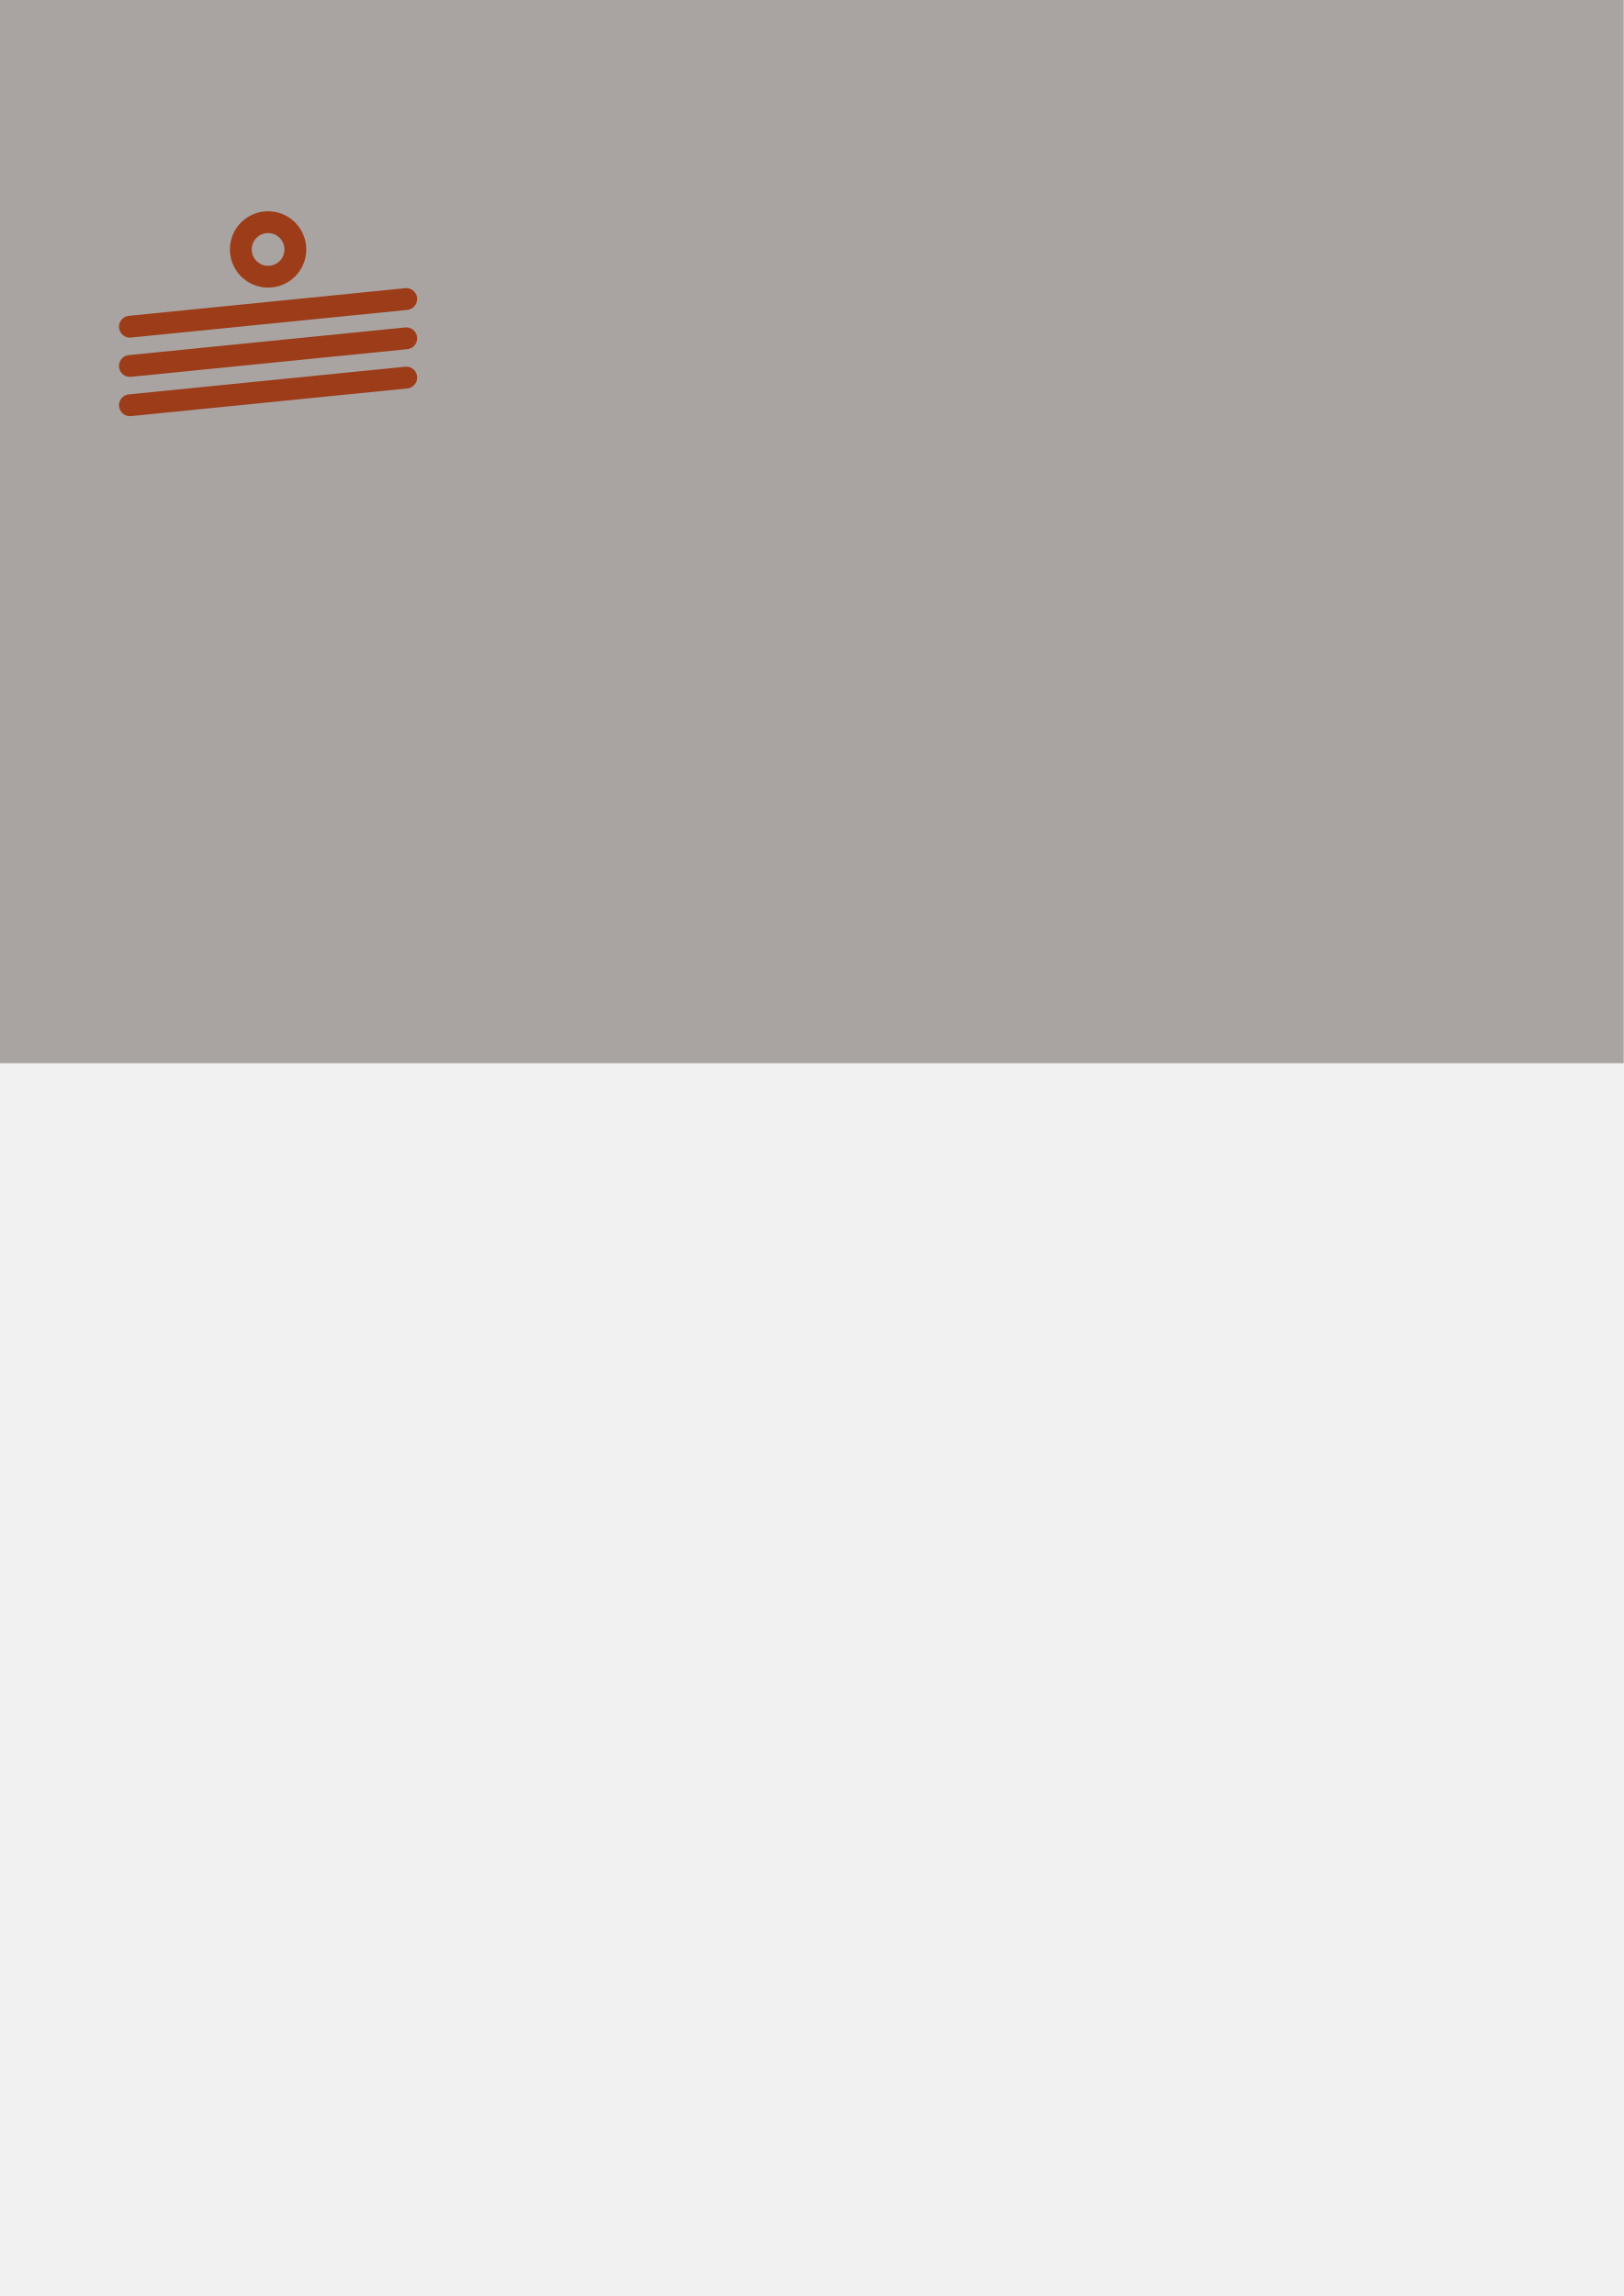
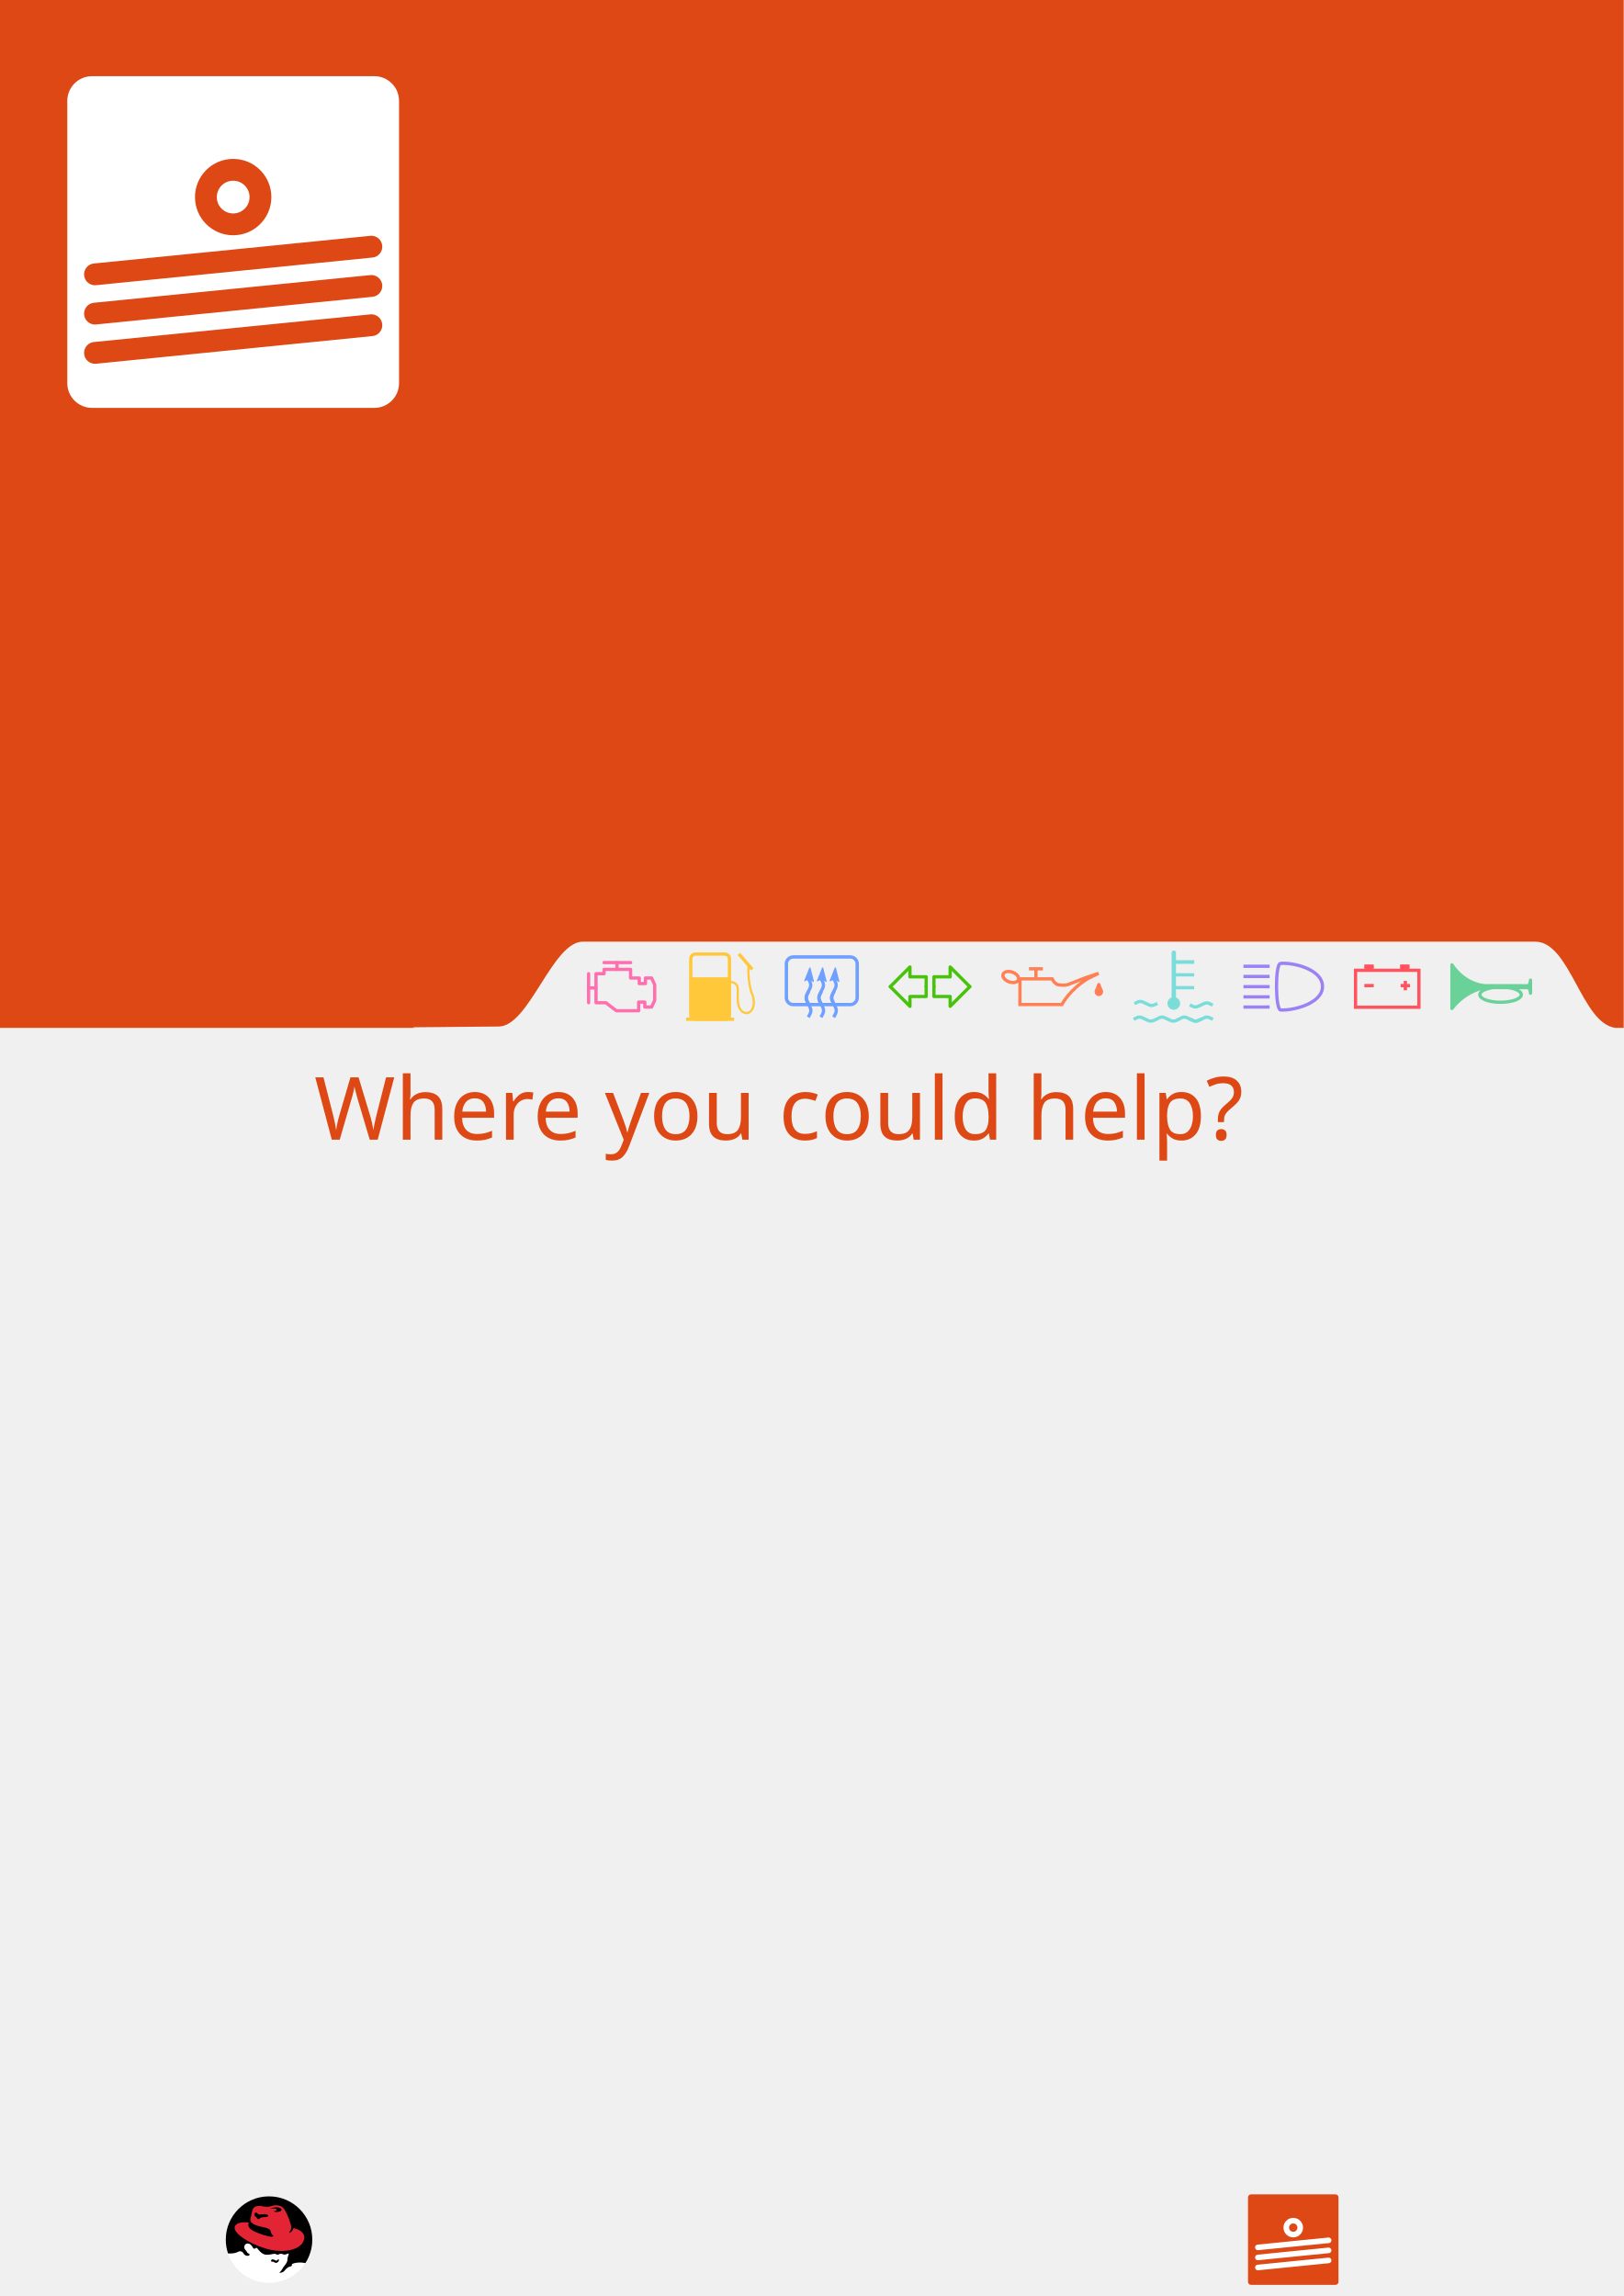
<svg xmlns="http://www.w3.org/2000/svg" width="210mm" height="297mm" viewBox="0 0 744.094 1052.362" id="svg4293" version="1.1">
  <defs id="defs4295">
    </defs>
  <g id="layer1">
-     <g transform="translate(-238.0364,-132.2443)" id="g5508">
-       <path id="path4284" d="M 297.572,317.986 424.215,305.31" style="fill:none;fill-opacity:1;fill-rule:evenodd;stroke:#dd4814;stroke-width:10;stroke-linecap:round;stroke-linejoin:miter;stroke-miterlimit:4;stroke-dasharray:none;stroke-opacity:1" />
-       <circle style="fill:none;fill-opacity:1;stroke:#dd4814;stroke-width:10;stroke-miterlimit:4;stroke-dasharray:none;stroke-opacity:1" id="circle4288" cx="360.894" cy="246.576" r="12.5" />
-       <path style="fill:none;fill-opacity:1;fill-rule:evenodd;stroke:#dd4814;stroke-width:10;stroke-linecap:round;stroke-linejoin:miter;stroke-miterlimit:4;stroke-dasharray:none;stroke-opacity:1" d="M 297.572,299.986 424.215,287.31" id="path4290" />
-       <path id="path4294" d="M 297.572,281.986 424.215,269.31" style="fill:none;fill-opacity:1;fill-rule:evenodd;stroke:#dd4814;stroke-width:10;stroke-linecap:round;stroke-linejoin:miter;stroke-miterlimit:4;stroke-dasharray:none;stroke-opacity:1" />
-     </g>
-     <rect style="fill:#382a24;fill-opacity:0.385;stroke:none;stroke-width:2.358;stroke-linecap:round;stroke-linejoin:round;stroke-miterlimit:4;stroke-dasharray:none;stroke-dashoffset:0;stroke-opacity:1" id="rect4861" width="744.091" height="487.301" x="0.002" y="0" ry="0" />
+     <path style="fill:#dd4814;fill-opacity:1;stroke:none;stroke-width:2.358;stroke-linecap:round;stroke-linejoin:round;stroke-miterlimit:4;stroke-dasharray:none;stroke-dashoffset:0;stroke-opacity:1" d="m 0,7e-5 0,471.125 190.094,0 -0.832,-0.219 0.158,-0.002 -0.158,-0.051 39.195,-0.354 c 14.001,0.125 24.62,-38.891 38.625,-38.891 l 436.486,0 c 16.057,0 21.148,37.581 36.775,39.516 l 3.746,0 0,-471.125 L 0,0 Z" id="path8367" />
+   </g>
+   <g id="layer2">
+     <g id="g4489" transform="translate(-16,-48)">
+       <rect ry="11.314" y="82.919" x="46.843" height="152.028" width="152.028" id="rect4487" style="fill:#ffffff;fill-opacity:1;stroke:none;stroke-width:1.5;stroke-linecap:round;stroke-linejoin:round;stroke-miterlimit:4;stroke-dasharray:none;stroke-opacity:1" />
+       <g id="g5508" transform="translate(-238.0364,-108.2443)">
+         <path style="fill:none;fill-opacity:1;fill-rule:evenodd;stroke:#dd4814;stroke-width:10;stroke-linecap:round;stroke-linejoin:miter;stroke-miterlimit:4;stroke-dasharray:none;stroke-opacity:1" d="M 297.572,317.986 424.215,305.31" id="path4284" />
+         <circle r="12.5" cy="246.576" cx="360.894" id="circle4288" style="fill:none;fill-opacity:1;stroke:#dd4814;stroke-width:10;stroke-miterlimit:4;stroke-dasharray:none;stroke-opacity:1" />
+         <path id="path4290" d="M 297.572,299.986 424.215,287.31" style="fill:none;fill-opacity:1;fill-rule:evenodd;stroke:#dd4814;stroke-width:10;stroke-linecap:round;stroke-linejoin:miter;stroke-miterlimit:4;stroke-dasharray:none;stroke-opacity:1" />
+         <path style="fill:none;fill-opacity:1;fill-rule:evenodd;stroke:#dd4814;stroke-width:10;stroke-linecap:round;stroke-linejoin:miter;stroke-miterlimit:4;stroke-dasharray:none;stroke-opacity:1" d="M 297.572,281.986 424.215,269.31" id="path4294" />
+       </g>
+     </g>
+     <g id="g8553" transform="translate(0,-76.58579)">
+       <g id="g4938-3" transform="translate(-143.6647,413.0721)">
+         <rect ry="2.168" y="100.8" x="460.225" height="29.89" width="17.729" id="rect4410-6" style="fill:none;fill-opacity:1;stroke:#ffc73a;stroke-width:1.5;stroke-linecap:round;stroke-miterlimit:4;stroke-dasharray:none;stroke-dashoffset:0;stroke-opacity:1" />
+         <path id="path4412-7" d="m 458.091,130.69 21.998,0" style="fill:none;fill-rule:evenodd;stroke:#ffc73a;stroke-width:1.5;stroke-linecap:butt;stroke-linejoin:miter;stroke-miterlimit:4;stroke-dasharray:none;stroke-opacity:1" />
+         <rect style="fill:#ffc73a;fill-opacity:1;stroke:#ffc73a;stroke-width:0.996;stroke-linecap:round;stroke-miterlimit:4;stroke-dasharray:none;stroke-dashoffset:0;stroke-opacity:1" id="rect4414-5" width="17.732" height="18.383" x="460.229" y="111.95" ry="0.011" />
+         <path id="path4416-3" d="m 482.236,100.715 6.166,7.109" style="fill:none;fill-rule:evenodd;stroke:#ffc73a;stroke-width:1.5;stroke-linecap:butt;stroke-linejoin:miter;stroke-miterlimit:4;stroke-dasharray:none;stroke-opacity:1" />
+         <path id="path4418-5" d="m 477.868,113.561 c 2.227,0.043 3.083,0.856 3.597,1.756 1.023,2.104 -1.124,9.22 2.441,11.905 1.156,0.728 2.098,0.899 3.126,0.3 2.53,-1.655 2.401,-5.156 1.499,-7.965 -1.057,-2.018 -2.204,-8.141 -1.841,-13.361" style="fill:none;fill-rule:evenodd;stroke:#ffc73a;stroke-width:1;stroke-linecap:round;stroke-linejoin:round;stroke-miterlimit:4;stroke-dasharray:none;stroke-opacity:1" />
+       </g>
+       <g id="g8534">
+         <rect ry="3.165" y="515.206" x="360.373" height="21.83" width="32.455" id="rect4485-2" style="fill:none;fill-opacity:1;stroke:#6fa0ff;stroke-width:1.545;stroke-linecap:round;stroke-miterlimit:4;stroke-dasharray:none;stroke-dashoffset:0;stroke-opacity:1" />
+         <g id="g8517">
+           <g id="g8511">
+             <g id="g4566-1" style="stroke:#6fa0ff;stroke-opacity:1" transform="translate(-62.229,359.939)">
+               <path id="path4491-2" d="m 444.496,177.093 c -1.57,-2.796 -1.562,-3.206 -0.134,-5.982 1.399,-2.72 1.411,-3.206 0,-5.938" style="fill:none;fill-rule:evenodd;stroke:#6fa0ff;stroke-width:1.5;stroke-linecap:butt;stroke-linejoin:miter;stroke-miterlimit:4;stroke-dasharray:none;stroke-opacity:1" />
+               <path style="fill:none;fill-rule:evenodd;stroke:#6fa0ff;stroke-width:1.5;stroke-linecap:butt;stroke-linejoin:miter;stroke-miterlimit:4;stroke-dasharray:none;stroke-opacity:1" d="m 444.29,182.894 c 1.57,-2.796 1.562,-3.206 0.134,-5.982 -1.399,-2.72 -1.411,-3.206 0,-5.938" id="path4493-7" />
+             </g>
+             <path d="m 380.472,526.086 2.331,-5.86 1.573,6.176 c -1.092,-1.055 -2.669,-1.177 -3.903,-0.316 z" style="fill:#6fa0ff;fill-opacity:1;fill-rule:evenodd;stroke:#6fa0ff;stroke-width:0.564;stroke-linecap:round;stroke-linejoin:round;stroke-miterlimit:4;stroke-dasharray:none;stroke-opacity:1" id="path4499-3" />
+           </g>
+           <g id="g8505">
+             <g id="g4562-6" style="stroke:#6fa0ff;stroke-opacity:1" transform="translate(-62.229,359.939)">
+               <path style="fill:none;fill-rule:evenodd;stroke:#6fa0ff;stroke-width:1.5;stroke-linecap:butt;stroke-linejoin:miter;stroke-miterlimit:4;stroke-dasharray:none;stroke-opacity:1" d="m 438.673,177.093 c -1.57,-2.796 -1.562,-3.206 -0.134,-5.982 1.399,-2.72 1.411,-3.206 0,-5.938" id="path4503-0" />
+               <path id="path4505-6" d="m 438.467,182.894 c 1.57,-2.796 1.562,-3.206 0.134,-5.982 -1.399,-2.72 -1.411,-3.206 0,-5.938" style="fill:none;fill-rule:evenodd;stroke:#6fa0ff;stroke-width:1.5;stroke-linecap:butt;stroke-linejoin:miter;stroke-miterlimit:4;stroke-dasharray:none;stroke-opacity:1" />
+             </g>
+             <path id="path4511-1" style="fill:#6fa0ff;fill-opacity:1;fill-rule:evenodd;stroke:#6fa0ff;stroke-width:0.564;stroke-linecap:round;stroke-linejoin:round;stroke-miterlimit:4;stroke-dasharray:none;stroke-opacity:1" d="m 374.649,526.086 2.331,-5.86 1.573,6.176 c -1.092,-1.055 -2.669,-1.177 -3.903,-0.316 z" />
+           </g>
+           <g id="g8499">
+             <g id="g4558-8" style="stroke:#6fa0ff;stroke-opacity:1" transform="translate(-62.229,359.939)">
+               <path id="path4515-7" d="m 432.849,177.093 c -1.57,-2.796 -1.562,-3.206 -0.134,-5.982 1.399,-2.72 1.411,-3.206 0,-5.938" style="fill:none;fill-rule:evenodd;stroke:#6fa0ff;stroke-width:1.5;stroke-linecap:butt;stroke-linejoin:miter;stroke-miterlimit:4;stroke-dasharray:none;stroke-opacity:1" />
+               <path style="fill:none;fill-rule:evenodd;stroke:#6fa0ff;stroke-width:1.5;stroke-linecap:butt;stroke-linejoin:miter;stroke-miterlimit:4;stroke-dasharray:none;stroke-opacity:1" d="m 432.644,182.894 c 1.57,-2.796 1.562,-3.206 0.134,-5.982 -1.399,-2.72 -1.411,-3.206 0,-5.938" id="path4517-9" />
+             </g>
+             <path d="m 368.826,526.086 2.331,-5.86 1.573,6.176 c -1.092,-1.055 -2.669,-1.177 -3.903,-0.316 z" style="fill:#6fa0ff;fill-opacity:1;fill-rule:evenodd;stroke:#6fa0ff;stroke-width:0.564;stroke-linecap:round;stroke-linejoin:round;stroke-miterlimit:4;stroke-dasharray:none;stroke-opacity:1" id="path4523-2" />
+           </g>
+         </g>
+       </g>
+       <g style="stroke:#ff535f;stroke-opacity:1" transform="translate(28.81454,94.81719)" id="g4354-3">
+         <path style="fill:none;fill-rule:evenodd;stroke:#ff535f;stroke-width:1.5;stroke-linecap:butt;stroke-linejoin:miter;stroke-miterlimit:4;stroke-dasharray:none;stroke-opacity:1" d="m 592.391,426.51 29.042,0 0,16.92 -29.042,0 z" id="path4357-7" />
+         <path style="fill:none;fill-rule:evenodd;stroke:#ff535f;stroke-width:1.5;stroke-linecap:butt;stroke-linejoin:miter;stroke-miterlimit:4;stroke-dasharray:none;stroke-opacity:1" d="m 596.432,433.517 4.293,0" id="path4359-5" />
+         <path id="path4361-9" d="m 613.063,433.517 4.293,0" style="fill:none;fill-rule:evenodd;stroke:#ff535f;stroke-width:1.5;stroke-linecap:butt;stroke-linejoin:miter;stroke-miterlimit:4;stroke-dasharray:none;stroke-opacity:1" />
+         <path style="fill:none;fill-rule:evenodd;stroke:#ff535f;stroke-width:1.5;stroke-linecap:butt;stroke-linejoin:miter;stroke-miterlimit:4;stroke-dasharray:none;stroke-opacity:1" d="m 615.21,431.371 0,4.293" id="path4363-2" />
+         <path id="path4365-2" d="m 596.432,425.517 4.293,0" style="fill:none;fill-rule:evenodd;stroke:#ff535f;stroke-width:1.5;stroke-linecap:butt;stroke-linejoin:miter;stroke-miterlimit:4;stroke-dasharray:none;stroke-opacity:1" />
+         <path style="fill:none;fill-rule:evenodd;stroke:#ff535f;stroke-width:1.5;stroke-linecap:butt;stroke-linejoin:miter;stroke-miterlimit:4;stroke-dasharray:none;stroke-opacity:1" d="m 596.432,424.571 4.293,0" id="path4367-8" />
+         <path style="fill:none;fill-rule:evenodd;stroke:#ff535f;stroke-width:1.5;stroke-linecap:butt;stroke-linejoin:miter;stroke-miterlimit:4;stroke-dasharray:none;stroke-opacity:1" d="m 612.811,425.517 4.293,0" id="path4371-9" />
+         <path id="path4373-7" d="m 612.811,424.571 4.293,0" style="fill:none;fill-rule:evenodd;stroke:#ff535f;stroke-width:1.5;stroke-linecap:butt;stroke-linejoin:miter;stroke-miterlimit:4;stroke-dasharray:none;stroke-opacity:1" />
+       </g>
+       <g id="g6064" transform="translate(212.6034,65.8028)">
+         <path style="fill:#6ad299;fill-opacity:1;fill-rule:evenodd;stroke:#6ad299;stroke-width:1.5;stroke-linecap:butt;stroke-linejoin:round;stroke-miterlimit:4;stroke-dasharray:none;stroke-opacity:1" d="m 452.787,453.014 0,20 c 0,0 5.062,-7.531 15.031,-9.594 2.156,0 19.938,0.031 19.938,0.031 0.969,0.594 1.031,2.562 1.031,2.562 l 0,-5.994 c 0,0 -0.062,2.026 -1.062,2.588 0,0 -17.938,-0.031 -19.906,-0.031 -10,-1 -15.031,-9.562 -15.031,-9.562 z" id="path4395-3" />
+         <ellipse style="fill:none;fill-opacity:1;stroke:#6ad299;stroke-width:1.5;stroke-linecap:butt;stroke-linejoin:round;stroke-miterlimit:4;stroke-dasharray:none;stroke-opacity:1" id="ellipse4397-6" cx="475.068" cy="466.671" rx="9.5" ry="3.5" />
+       </g>
+       <g transform="translate(101.1598,272.7555)" id="g4771-1">
+         <path style="fill:none;fill-opacity:1;fill-rule:evenodd;stroke:#7bddd9;stroke-width:1.5;stroke-linecap:butt;stroke-linejoin:miter;stroke-miterlimit:4;stroke-dasharray:none;stroke-opacity:1" d="m 418.736,263.88 c 2.463,-1.383 2.824,-1.376 5.269,-0.118 2.396,1.233 2.824,1.242 5.23,0" id="path4401-2" />
+         <path id="path4403-9" d="m 454.578,264.548 c -2.463,-1.383 -2.824,-1.376 -5.269,-0.118 -2.396,1.233 -2.824,1.242 -5.23,0" style="fill:none;fill-opacity:1;fill-rule:evenodd;stroke:#7bddd9;stroke-width:1.5;stroke-linecap:butt;stroke-linejoin:miter;stroke-miterlimit:4;stroke-dasharray:none;stroke-opacity:1" />
+         <g id="g4405-3" transform="matrix(0.880794,0,0,0.880794,769.2916,-251.1054)" style="fill:none;fill-opacity:1;stroke:#7bddd9;stroke-width:1.703;stroke-miterlimit:4;stroke-dasharray:none;stroke-opacity:1">
+           <path style="fill:none;fill-opacity:1;fill-rule:evenodd;stroke:#7bddd9;stroke-width:1.703;stroke-linecap:butt;stroke-linejoin:miter;stroke-miterlimit:4;stroke-dasharray:none;stroke-opacity:1" d="m -398.422,592.828 c 2.796,-1.57 3.206,-1.562 5.982,-0.134 2.72,1.399 3.206,1.411 5.938,0" id="path4407-1" />
+           <path id="path4409-9" d="m -386.737,592.828 c 2.796,-1.57 3.206,-1.562 5.982,-0.134 2.72,1.399 3.206,1.411 5.938,0" style="fill:none;fill-opacity:1;fill-rule:evenodd;stroke:#7bddd9;stroke-width:1.703;stroke-linecap:butt;stroke-linejoin:miter;stroke-miterlimit:4;stroke-dasharray:none;stroke-opacity:1" />
+           <path style="fill:none;fill-opacity:1;fill-rule:evenodd;stroke:#7bddd9;stroke-width:1.703;stroke-linecap:butt;stroke-linejoin:miter;stroke-miterlimit:4;stroke-dasharray:none;stroke-opacity:1" d="m -375.116,592.828 c 2.796,-1.57 3.206,-1.562 5.982,-0.134 2.72,1.399 3.206,1.411 5.938,0" id="path4411-4" />
+           <path id="path4413-7" d="m -357.212,592.828 c -2.796,-1.57 -3.206,-1.562 -5.982,-0.134 -2.72,1.399 -3.206,1.411 -5.938,0" style="fill:none;fill-opacity:1;fill-rule:evenodd;stroke:#7bddd9;stroke-width:1.703;stroke-linecap:butt;stroke-linejoin:miter;stroke-miterlimit:4;stroke-dasharray:none;stroke-opacity:1" />
+         </g>
+         <path style="fill:#dd4814;fill-opacity:1;fill-rule:evenodd;stroke:#7bddd9;stroke-width:2;stroke-linecap:round;stroke-linejoin:miter;stroke-miterlimit:4;stroke-dasharray:none;stroke-opacity:1" d="m 436.745,264.352 0,-23.829" id="path4415-8" />
+         <path style="fill:#dd4814;fill-opacity:1;fill-rule:evenodd;stroke:#7bddd9;stroke-width:1.5;stroke-linecap:butt;stroke-linejoin:miter;stroke-miterlimit:4;stroke-dasharray:none;stroke-opacity:1" d="m 446.103,244.77 -8.729,0" id="path4417-4" />
+         <path id="path4419-5" d="m 446.103,244.77 -8.729,0" style="fill:#dd4814;fill-opacity:1;fill-rule:evenodd;stroke:#7bddd9;stroke-width:1.5;stroke-linecap:butt;stroke-linejoin:miter;stroke-miterlimit:4;stroke-dasharray:none;stroke-opacity:1" />
+         <path style="fill:#dd4814;fill-opacity:1;fill-rule:evenodd;stroke:#7bddd9;stroke-width:1.5;stroke-linecap:butt;stroke-linejoin:miter;stroke-miterlimit:4;stroke-dasharray:none;stroke-opacity:1" d="m 446.103,250.645 -8.729,0" id="path4423-0" />
+         <path id="path4425-3" d="m 446.103,256.52 -8.729,0" style="fill:#dd4814;fill-opacity:1;fill-rule:evenodd;stroke:#7bddd9;stroke-width:1.5;stroke-linecap:butt;stroke-linejoin:miter;stroke-miterlimit:4;stroke-dasharray:none;stroke-opacity:1" />
+         <circle style="fill:#7bddd9;fill-opacity:1;stroke:#7bddd9;stroke-width:1.5;stroke-linecap:round;stroke-miterlimit:4;stroke-dasharray:none;stroke-dashoffset:0;stroke-opacity:1" id="circle4427-6" cx="436.745" cy="263.761" r="2.163" />
+       </g>
+       <g transform="translate(35.17594,316.2194)" style="stroke:#ff8054;stroke-opacity:1" id="g4626-1">
+         <path style="fill:none;fill-rule:evenodd;stroke:#ff8054;stroke-width:1.5;stroke-linecap:butt;stroke-linejoin:miter;stroke-miterlimit:4;stroke-dasharray:none;stroke-opacity:1" d="m 449.22,211.549 c -1.264,-0.921 -1.517,-1.14 -2.234,-2.532 -3.031,-0.017 -14.744,0 -14.744,0 l 0,11.766 19.212,0 c 0,0 3.415,-6.733 11.84,-11.84 l 4.989,-2.457 c 0,0 -4.325,1.524 -5.826,1.945 -0.974,0.395 -6.394,2.469 -7.578,2.97 -1.264,0.685 -4.475,0.649 -5.659,0.149 z" id="path4431-0" />
+         <ellipse style="fill:none;fill-opacity:1;stroke:#ff8054;stroke-width:1.5;stroke-linecap:round;stroke-miterlimit:4;stroke-dasharray:none;stroke-dashoffset:0;stroke-opacity:1" id="ellipse4433-6" cx="475.265" cy="44.71" rx="3.743" ry="2.345" transform="matrix(0.9363711,0.3510117,-0.3800996,0.9249456,0,0)" />
+         <path style="fill:none;fill-rule:evenodd;stroke:#ff8054;stroke-width:1.5;stroke-linecap:butt;stroke-linejoin:miter;stroke-miterlimit:4;stroke-dasharray:none;stroke-opacity:1" d="m 436.376,204.413 6.371,0" id="path4435-3" />
+         <path style="fill:none;fill-rule:evenodd;stroke:#ff8054;stroke-width:1.5;stroke-linecap:butt;stroke-linejoin:miter;stroke-miterlimit:4;stroke-dasharray:none;stroke-opacity:1" d="m 439.562,204.518 0,4.212" id="path4437-2" />
+         <g id="g4439-0" transform="translate(-339.4113,-492.8534)" style="fill:#dd4814;fill-opacity:1;stroke:#ff8054;stroke-opacity:1">
+           <path id="path4441-6" d="m 807.804,704.584 -1.151,2.905" style="fill:#dd4814;fill-opacity:1;fill-rule:evenodd;stroke:#ff8054;stroke-width:1.5;stroke-linecap:round;stroke-linejoin:miter;stroke-miterlimit:4;stroke-dasharray:none;stroke-opacity:1" />
+           <circle r="0.895" cy="707.849" cx="807.804" id="circle4443-1" style="fill:#dd4814;fill-opacity:1;stroke:#ff8054;stroke-width:2.1;stroke-linecap:round;stroke-miterlimit:4;stroke-dasharray:none;stroke-dashoffset:0;stroke-opacity:1" />
+           <path style="fill:#dd4814;fill-opacity:1;fill-rule:evenodd;stroke:#ff8054;stroke-width:1.5;stroke-linecap:round;stroke-linejoin:miter;stroke-miterlimit:4;stroke-dasharray:none;stroke-opacity:1" d="m 807.804,704.584 1.134,2.899" id="path4445-5" />
+         </g>
+       </g>
+       <g style="stroke:#ff6faf;stroke-opacity:1" id="g4447-5" transform="translate(-493.1074,7.238568)">
+         <path id="path4449-4" d="m 769.925,513.654 12.174,0 0,3.964 3.964,0 0,2.548 2.831,0 0,-2.548 2.831,0 1.416,3.114 0,7.078 -1.416,3.114 -3.114,0 0,-2.265 -2.831,0 0,3.964 -10.192,0 -4.813,-3.681 -4.53,0 0,-13.307 3.681,0 z" style="fill:none;fill-rule:evenodd;stroke:#ff6faf;stroke-width:1.5;stroke-linecap:round;stroke-linejoin:round;stroke-miterlimit:4;stroke-dasharray:none;stroke-opacity:1" />
+         <path id="path4451-7" d="m 775.87,513.654 0,-3.11" style="fill:none;fill-rule:evenodd;stroke:#ff6faf;stroke-width:1.5;stroke-linecap:round;stroke-linejoin:round;stroke-miterlimit:4;stroke-dasharray:none;stroke-opacity:1" />
+         <path id="path4453-6" d="m 769.925,510.54 12.174,0" style="fill:none;fill-rule:evenodd;stroke:#ff6faf;stroke-width:1.5;stroke-linecap:round;stroke-linejoin:round;stroke-miterlimit:4;stroke-dasharray:none;stroke-opacity:1" />
+         <path id="path4455-5" d="m 766.244,522.148 -3.397,0" style="fill:none;fill-rule:evenodd;stroke:#ff6faf;stroke-width:1.5;stroke-linecap:round;stroke-linejoin:round;stroke-miterlimit:4;stroke-dasharray:none;stroke-opacity:1" />
+         <path id="path4457-6" d="m 762.847,515.636 0,13.307" style="fill:none;fill-rule:evenodd;stroke:#ff6faf;stroke-width:1.5;stroke-linecap:round;stroke-linejoin:round;stroke-miterlimit:4;stroke-dasharray:none;stroke-opacity:1" />
+       </g>
+       <g style="stroke:#9c81f5;stroke-opacity:1" transform="translate(-17.25155,186.4949)" id="g4459-9">
+         <path style="fill:none;fill-rule:evenodd;stroke:#9c81f5;stroke-width:1.5;stroke-linecap:butt;stroke-linejoin:miter;stroke-miterlimit:4;stroke-dasharray:none;stroke-opacity:1" d="m 604.118,353.01 c -2.411,0 -2.603,-21.339 -10e-6,-21.339 5.268,-0.536 19.249,2.476 19.196,10.625 -0.05,7.845 -13.661,11.071 -19.196,10.714 z" id="path4462-3" />
+         <g id="g4464-7" transform="translate(0,0.6165877)" style="stroke:#9c81f5;stroke-width:1.5;stroke-miterlimit:4;stroke-dasharray:none;stroke-opacity:1">
+           <path id="path4466-4" d="m 599.083,332.362 -12,0" style="fill:none;fill-rule:evenodd;stroke:#9c81f5;stroke-width:1.5;stroke-linecap:butt;stroke-linejoin:miter;stroke-miterlimit:4;stroke-dasharray:none;stroke-opacity:1" />
+           <path style="fill:none;fill-rule:evenodd;stroke:#9c81f5;stroke-width:1.5;stroke-linecap:butt;stroke-linejoin:miter;stroke-miterlimit:4;stroke-dasharray:none;stroke-opacity:1" d="m 599.083,337.034 -12,0" id="path4468-5" />
+           <path id="path4470-2" d="m 599.083,341.706 -12,0" style="fill:none;fill-rule:evenodd;stroke:#9c81f5;stroke-width:1.5;stroke-linecap:butt;stroke-linejoin:miter;stroke-miterlimit:4;stroke-dasharray:none;stroke-opacity:1" />
+           <path style="fill:none;fill-rule:evenodd;stroke:#9c81f5;stroke-width:1.5;stroke-linecap:butt;stroke-linejoin:miter;stroke-miterlimit:4;stroke-dasharray:none;stroke-opacity:1" d="m 599.083,346.378 -12,0" id="path4474-5" />
+           <path id="path4476-4" d="m 599.083,351.05 -12,0" style="fill:none;fill-rule:evenodd;stroke:#9c81f5;stroke-width:1.5;stroke-linecap:butt;stroke-linejoin:miter;stroke-miterlimit:4;stroke-dasharray:none;stroke-opacity:1" />
+         </g>
+       </g>
+       <g style="stroke:#47c30c;stroke-opacity:1" transform="translate(22.00124,6.444348)" id="g5665-7">
+         <g id="g5655-4" style="stroke:#47c30c;stroke-opacity:1">
+           <path id="path5651-4" d="m 386,522.362 9,-9 0,4.5 7.437,0 0,4.406" style="fill:none;fill-rule:evenodd;stroke:#47c30c;stroke-width:1.5;stroke-linecap:round;stroke-linejoin:round;stroke-miterlimit:4;stroke-dasharray:none;stroke-opacity:1" />
+           <path style="fill:none;fill-rule:evenodd;stroke:#47c30c;stroke-width:1.5;stroke-linecap:round;stroke-linejoin:round;stroke-miterlimit:4;stroke-dasharray:none;stroke-opacity:1" d="m 386,522.384 9,9 0,-4.5 7.437,0 0,-4.656" id="path5653-3" />
+         </g>
+         <g style="stroke:#47c30c;stroke-opacity:1" id="g5659-0" transform="matrix(-1,0,0,1,808.43,0)">
+           <path style="fill:none;fill-rule:evenodd;stroke:#47c30c;stroke-width:1.5;stroke-linecap:round;stroke-linejoin:round;stroke-miterlimit:4;stroke-dasharray:none;stroke-opacity:1" d="m 386,522.362 9,-9 0,4.5 7.437,0 0,4.406" id="path5661-7" />
+           <path id="path5663-8" d="m 386,522.384 9,9 0,-4.5 7.437,0 0,-4.656" style="fill:none;fill-rule:evenodd;stroke:#47c30c;stroke-width:1.5;stroke-linecap:round;stroke-linejoin:round;stroke-miterlimit:4;stroke-dasharray:none;stroke-opacity:1" />
+         </g>
+       </g>
+     </g>
+     <g id="g6525" transform="translate(4,6)">
+       <flowRoot transform="translate(-644,-131)" style="font-style:normal;font-variant:normal;font-weight:500;font-stretch:normal;font-size:70px;line-height:125%;font-family:Ubuntu;-inkscape-font-specification:'Ubuntu Medium';letter-spacing:0px;word-spacing:0px;fill:#ffffff;fill-opacity:1;stroke:none;stroke-width:1px;stroke-linecap:butt;stroke-linejoin:miter;stroke-opacity:1" id="flowRoot6509" xml:space="preserve">
+         <flowRegion id="flowRegion6511">
+           <rect style="font-style:normal;font-variant:normal;font-weight:500;font-stretch:normal;font-size:70px;font-family:Ubuntu;-inkscape-font-specification:'Ubuntu Medium';fill:#ffffff;fill-opacity:1" y="150.362" x="844" height="83" width="311" id="rect6513" />
+         </flowRegion>
+         <flowPara id="flowPara6515">PerfCake</flowPara>
+       </flowRoot>
+       <flowRoot xml:space="preserve" id="flowRoot6517" style="font-style:normal;font-variant:normal;font-weight:500;font-stretch:normal;font-size:70px;line-height:125%;font-family:Ubuntu;-inkscape-font-specification:'Ubuntu Medium';letter-spacing:0px;word-spacing:0px;fill:#ffffff;fill-opacity:1;stroke:none;stroke-width:1px;stroke-linecap:butt;stroke-linejoin:miter;stroke-opacity:1" transform="translate(-638.3025,-50)">
+         <flowRegion id="flowRegion6519">
+           <rect id="rect6521" width="556.094" height="59" x="844" y="150.362" style="font-style:normal;font-variant:normal;font-weight:500;font-stretch:normal;font-size:70px;font-family:Ubuntu;-inkscape-font-specification:'Ubuntu Medium';fill:#ffffff;fill-opacity:1" />
+         </flowRegion>
+         <flowPara style="font-size:22.5px" id="flowPara6523">A Lightweight Performance Testing Framework</flowPara>
+       </flowRoot>
+     </g>
+     <flowRoot xml:space="preserve" id="flowRoot6535" style="font-style:normal;font-weight:normal;font-size:40px;line-height:125%;font-family:sans-serif;letter-spacing:0px;word-spacing:0px;fill:#000000;fill-opacity:1;stroke:none;stroke-width:1px;stroke-linecap:butt;stroke-linejoin:miter;stroke-opacity:1" transform="translate(-8,-21)">
+       <flowRegion id="flowRegion6537">
+         <rect id="rect6539" width="662" height="322" x="60" y="224.362" />
+       </flowRegion>
+       <flowPara id="flowPara6541" style="font-style:normal;font-variant:normal;font-weight:normal;font-stretch:normal;font-size:20px;line-height:250%;font-family:Ubuntu;-inkscape-font-specification:Ubuntu;fill:#ffffff;fill-opacity:1">A healt status dashboard for your (u-)services (IoT ready)</flowPara>
+       <flowPara style="font-style:normal;font-variant:normal;font-weight:normal;font-stretch:normal;font-size:20px;line-height:250%;font-family:Ubuntu;-inkscape-font-specification:Ubuntu;fill:#ffffff;fill-opacity:1" id="flowPara6543">Most performant open-source load generator</flowPara>
+       <flowPara style="font-style:normal;font-variant:normal;font-weight:normal;font-stretch:normal;font-size:20px;line-height:250%;font-family:Ubuntu;-inkscape-font-specification:Ubuntu;fill:#ffffff;fill-opacity:1" id="flowPara6553">Solves complex problems like coordinated omission</flowPara>
+       <flowPara style="font-style:normal;font-variant:normal;font-weight:normal;font-stretch:normal;font-size:20px;line-height:250%;font-family:Ubuntu;-inkscape-font-specification:Ubuntu;fill:#ffffff;fill-opacity:1" id="flowPara6547">Easy to understand and easily extendable to your needs</flowPara>
+       <flowPara style="font-style:normal;font-variant:normal;font-weight:normal;font-stretch:normal;font-size:20px;line-height:250%;font-family:Ubuntu;-inkscape-font-specification:Ubuntu;fill:#ffffff;fill-opacity:1" id="flowPara6555" />
+     </flowRoot>
+     <text xml:space="preserve" style="font-style:normal;font-weight:normal;font-size:40px;line-height:125%;font-family:sans-serif;letter-spacing:0px;word-spacing:0px;fill:#dd4814;fill-opacity:1;stroke:none;stroke-width:1px;stroke-linecap:butt;stroke-linejoin:miter;stroke-opacity:1" x="144" y="522.362" id="text8269">
+       <tspan id="tspan8271" x="144" y="522.362">Where you could help?</tspan>
+     </text>
+     <flowRoot xml:space="preserve" id="flowRoot8273" style="font-style:normal;font-weight:normal;font-size:40px;line-height:125%;font-family:sans-serif;text-align:center;letter-spacing:0px;word-spacing:0px;text-anchor:middle;fill:#dd4814;fill-opacity:1;stroke:none;stroke-width:1px;stroke-linecap:butt;stroke-linejoin:miter;stroke-opacity:1" transform="translate(205.8579,-33.46804)">
+       <flowRegion id="flowRegion8275">
+         <rect id="rect8277" width="244" height="75" x="58" y="701.362" style="text-align:center;text-anchor:middle;fill:#dd4814;fill-opacity:1" />
+       </flowRegion>
+       <flowPara id="flowPara8279" style="font-style:normal;font-variant:normal;font-weight:500;font-stretch:normal;font-size:27.5px;font-family:Ubuntu;-inkscape-font-specification:'Ubuntu Medium';fill:#dd4814;fill-opacity:1">New components</flowPara>
+       <flowPara id="flowPara8281" style="font-style:normal;font-variant:normal;font-weight:500;font-stretch:normal;font-size:27.5px;font-family:Ubuntu;-inkscape-font-specification:'Ubuntu Medium';fill:#dd4814;fill-opacity:1">development</flowPara>
+     </flowRoot>
+     <flowRoot style="font-style:normal;font-weight:normal;font-size:40px;line-height:125%;font-family:sans-serif;text-align:center;letter-spacing:0px;word-spacing:0px;text-anchor:middle;fill:#dd4814;fill-opacity:1;stroke:none;stroke-width:1px;stroke-linecap:butt;stroke-linejoin:miter;stroke-opacity:1" id="flowRoot8283" xml:space="preserve" transform="translate(447.9706,47.38983)">
+       <flowRegion id="flowRegion8285">
+         <rect style="text-align:center;text-anchor:middle;fill:#dd4814;fill-opacity:1" y="701.362" x="58" height="109" width="209" id="rect8287" />
+       </flowRegion>
+       <flowPara style="font-style:normal;font-variant:normal;font-weight:500;font-stretch:normal;font-size:27.5px;font-family:Ubuntu;-inkscape-font-specification:'Ubuntu Medium';fill:#dd4814;fill-opacity:1" id="flowPara8291">Create demos, quickstarts, online trainings</flowPara>
+     </flowRoot>
+     <flowRoot style="font-style:normal;font-weight:normal;font-size:40px;line-height:125%;font-family:sans-serif;text-align:center;letter-spacing:0px;word-spacing:0px;text-anchor:middle;fill:#dd4814;fill-opacity:1;stroke:none;stroke-width:1px;stroke-linecap:butt;stroke-linejoin:miter;stroke-opacity:1" id="flowRoot8295" xml:space="preserve" transform="translate(-24.34315,-112.8944)">
+       <flowRegion id="flowRegion8297">
+         <rect style="text-align:center;text-anchor:middle;fill:#dd4814;fill-opacity:1" y="701.362" x="58" height="74" width="199" id="rect8299" />
+       </flowRegion>
+       <flowPara style="font-style:normal;font-variant:normal;font-weight:500;font-stretch:normal;font-size:27.5px;font-family:Ubuntu;-inkscape-font-specification:'Ubuntu Medium';fill:#dd4814;fill-opacity:1" id="flowPara8303">Develop online tooling</flowPara>
+     </flowRoot>
+     <flowRoot style="font-style:normal;font-weight:normal;font-size:40px;line-height:125%;font-family:sans-serif;text-align:center;letter-spacing:0px;word-spacing:0px;text-anchor:middle;fill:#dd4814;fill-opacity:1;stroke:none;stroke-width:1px;stroke-linecap:butt;stroke-linejoin:miter;stroke-opacity:1" id="flowRoot8307" xml:space="preserve" transform="translate(509.6985,-103.1665)">
+       <flowRegion id="flowRegion8309">
+         <rect style="text-align:center;text-anchor:middle;fill:#dd4814;fill-opacity:1" y="701.362" x="58" height="39" width="153" id="rect8311" />
+       </flowRegion>
+       <flowPara style="font-style:normal;font-variant:normal;font-weight:500;font-stretch:normal;font-size:27.5px;font-family:Ubuntu;-inkscape-font-specification:'Ubuntu Medium';fill:#dd4814;fill-opacity:1" id="flowPara8315">IDE plugins</flowPara>
+     </flowRoot>
+     <flowRoot xml:space="preserve" id="flowRoot8317" style="font-style:normal;font-weight:normal;font-size:40px;line-height:125%;font-family:sans-serif;text-align:center;letter-spacing:0px;word-spacing:0px;text-anchor:middle;fill:#dd4814;fill-opacity:1;stroke:none;stroke-width:1px;stroke-linecap:butt;stroke-linejoin:miter;stroke-opacity:1" transform="translate(222.6274,136.9878)">
+       <flowRegion id="flowRegion8319">
+         <rect id="rect8321" width="149" height="72" x="58" y="701.362" style="text-align:center;text-anchor:middle;fill:#dd4814;fill-opacity:1" />
+       </flowRegion>
+       <flowPara id="flowPara8325" style="font-style:normal;font-variant:normal;font-weight:500;font-stretch:normal;font-size:27.5px;font-family:Ubuntu;-inkscape-font-specification:'Ubuntu Medium';fill:#dd4814;fill-opacity:1">Results repository</flowPara>
+     </flowRoot>
+     <flowRoot style="font-style:normal;font-weight:normal;font-size:40px;line-height:125%;font-family:sans-serif;text-align:center;letter-spacing:0px;word-spacing:0px;text-anchor:middle;fill:#dd4814;fill-opacity:1;stroke:none;stroke-width:1px;stroke-linecap:butt;stroke-linejoin:miter;stroke-opacity:1" id="flowRoot8327" xml:space="preserve" transform="translate(34.57359,49.98781)">
+       <flowRegion id="flowRegion8329">
+         <rect style="text-align:center;text-anchor:middle;fill:#dd4814;fill-opacity:1" y="701.362" x="58" height="73" width="127" id="rect8331" />
+       </flowRegion>
+       <flowPara style="font-style:normal;font-variant:normal;font-weight:500;font-stretch:normal;font-size:27.5px;font-family:Ubuntu;-inkscape-font-specification:'Ubuntu Medium';fill:#dd4814;fill-opacity:1" id="flowPara8335">Improve reporting</flowPara>
+     </flowRoot>
+     <flowRoot xml:space="preserve" id="flowRoot8337" style="font-style:normal;font-weight:normal;font-size:40px;line-height:125%;font-family:sans-serif;text-align:center;letter-spacing:0px;word-spacing:0px;text-anchor:middle;fill:#dd4814;fill-opacity:1;stroke:none;stroke-width:1px;stroke-linecap:butt;stroke-linejoin:miter;stroke-opacity:1" transform="translate(-25,176.5)">
+       <flowRegion id="flowRegion8339">
+         <rect id="rect8341" width="140" height="74" x="58" y="701.362" style="text-align:center;text-anchor:middle;fill:#dd4814;fill-opacity:1" />
+       </flowRegion>
+       <flowPara id="flowPara8345" style="font-style:normal;font-variant:normal;font-weight:500;font-stretch:normal;font-size:27.5px;font-family:Ubuntu;-inkscape-font-specification:'Ubuntu Medium';fill:#dd4814;fill-opacity:1">Clustering support</flowPara>
+     </flowRoot>
+     <g id="g11165" transform="translate(1314,782)">
+       <g id="g6286" transform="matrix(0.2558864,0,0,0.2558864,-814.0728,175.7964)">
+         <rect style="fill:#dd4814;fill-opacity:1;stroke:#dd4814;stroke-width:10.809;stroke-linecap:round;stroke-linejoin:round;stroke-miterlimit:4;stroke-dasharray:none;stroke-opacity:1" id="rect4949" width="151.212" height="151.212" x="286.778" y="192.939" />
+         <g transform="translate(-75.29516,-491.2756)" id="g4317" style="stroke:#ffffff;stroke-opacity:1">
+           <path id="path4284-0" d="M 374.357,809.772 501,797.095" style="fill:none;fill-opacity:1;fill-rule:evenodd;stroke:#ffffff;stroke-width:10;stroke-linecap:round;stroke-linejoin:miter;stroke-miterlimit:4;stroke-dasharray:none;stroke-opacity:1" />
+           <circle style="fill:none;fill-opacity:1;stroke:#ffffff;stroke-width:10;stroke-miterlimit:4;stroke-dasharray:none;stroke-opacity:1" id="circle4288-1" cx="437.679" cy="738.362" r="12.5" />
+           <path style="fill:none;fill-opacity:1;fill-rule:evenodd;stroke:#ffffff;stroke-width:10;stroke-linecap:round;stroke-linejoin:miter;stroke-miterlimit:4;stroke-dasharray:none;stroke-opacity:1" d="M 374.357,791.772 501,779.095" id="path4290-0" />
+           <path id="path4294-1" d="M 374.357,773.772 501,761.095" style="fill:none;fill-opacity:1;fill-rule:evenodd;stroke:#ffffff;stroke-width:10;stroke-linecap:round;stroke-linejoin:miter;stroke-miterlimit:4;stroke-dasharray:none;stroke-opacity:1" />
+         </g>
+       </g>
+       <g transform="matrix(0.4090334,0,0,0.4090334,-1250.267,210.7724)" id="g5421">
+         <g id="white" transform="matrix(0.768037,0,0,0.768037,3.111645,-225.2765)">
+           <path style="fill:#ffffff" id="path4738" d="m 238.501,435.013 c -2.433,-0.558 -5.012,-0.91 -7.621,-0.91 -4.463,0 -8.524,0.772 -11.519,2.021 -0.33,0.163 -0.565,0.509 -0.565,0.9 0,0.145 0.036,0.289 0.09,0.412 0.354,1.025 -0.227,2.137 -3.126,2.775 -4.298,0.944 -7.011,5.38 -8.563,6.852 -1.823,1.732 -6.973,2.794 -6.198,1.762 0.607,-0.805 2.923,-3.322 4.333,-6.042 1.261,-2.432 2.383,-3.123 3.93,-5.443 0.453,-0.679 2.212,-3.069 2.724,-4.961 0.574,-1.844 0.38,-4.162 0.601,-5.114 0.316,-1.377 1.614,-4.36 1.712,-6.045 0.057,-0.954 -3.979,1.36 -5.894,1.36 -1.915,0 -3.779,-1.148 -5.49,-1.23 -2.117,-0.098 -3.478,1.635 -5.394,1.331 -1.093,-0.175 -2.015,-1.14 -3.926,-1.21 -2.722,-0.1 -6.047,1.514 -12.294,1.312 -6.144,-0.201 -11.82,-7.767 -12.594,-8.97 -0.908,-1.41 -2.017,-1.41 -3.224,-0.3 -1.21,1.107 -2.7,0.236 -3.125,-0.508 -0.806,-1.408 -2.96,-5.529 -6.298,-6.395 -4.615,-1.196 -6.952,2.555 -6.648,5.54 0.308,3.03 2.266,3.88 3.174,5.49 0.906,1.612 1.37,2.649 3.077,3.362 1.209,0.507 1.659,1.251 1.299,2.245 -0.316,0.864 -1.575,1.062 -2.401,1.103 -1.758,0.084 -2.991,-0.394 -3.89,-0.967 -1.045,-0.669 -1.896,-1.594 -2.808,-3.164 -1.056,-1.734 -2.719,-2.49 -4.656,-2.49 -0.923,0 -1.787,0.243 -2.555,0.639 -3.036,1.582 -6.649,2.516 -10.54,2.516 l -4.388,0.004 c 8.414,24.955 32.01,42.925 59.805,42.925 22.202,0 41.726,-11.464 52.972,-28.8 z" />
+         </g>
+         <g id="g4747" transform="matrix(0.768037,0,0,0.768037,3.111645,-225.2765)">
+           <path d="m 238.501,435.017 c -2.433,-0.562 -5.012,-0.91 -7.621,-0.91 -4.463,0 -8.524,0.774 -11.519,2.018 -0.33,0.166 -0.565,0.51 -0.565,0.903 0,0.142 0.036,0.29 0.09,0.409 0.354,1.027 -0.227,2.141 -3.126,2.777 -4.298,0.944 -7.011,5.378 -8.563,6.853 -1.823,1.729 -6.973,2.795 -6.198,1.763 0.607,-0.807 2.923,-3.324 4.333,-6.045 1.261,-2.429 2.383,-3.122 3.93,-5.44 0.453,-0.682 2.212,-3.072 2.724,-4.962 0.574,-1.847 0.38,-4.161 0.601,-5.116 0.316,-1.374 1.614,-4.359 1.712,-6.043 0.057,-0.952 -3.979,1.357 -5.894,1.357 -1.915,0 -3.779,-1.144 -5.49,-1.227 -2.117,-0.102 -3.478,1.632 -5.394,1.329 -1.093,-0.175 -2.015,-1.137 -3.926,-1.209 -2.722,-0.101 -6.047,1.512 -12.294,1.311 -6.144,-0.197 -11.82,-7.763 -12.594,-8.966 -0.908,-1.413 -2.017,-1.413 -3.224,-0.302 -1.21,1.104 -2.7,0.235 -3.125,-0.507 -0.806,-1.41 -2.96,-5.533 -6.298,-6.396 -4.615,-1.198 -6.952,2.555 -6.648,5.539 0.308,3.029 2.266,3.879 3.174,5.489 0.906,1.612 1.37,2.655 3.077,3.368 1.209,0.501 1.659,1.249 1.299,2.242 -0.316,0.864 -1.575,1.062 -2.401,1.103 -1.758,0.083 -2.991,-0.394 -3.89,-0.97 -1.045,-0.664 -1.896,-1.59 -2.808,-3.162 -1.056,-1.734 -2.719,-2.489 -4.656,-2.489 -0.923,0 -1.787,0.245 -2.555,0.639 -3.036,1.579 -6.649,2.517 -10.54,2.517 l -4.388,0 c -2.136,-6.332 -3.293,-13.116 -3.293,-20.17 0,-34.849 28.25,-63.097 63.098,-63.097 34.848,0 63.096,28.248 63.096,63.097 0.001,12.645 -3.719,24.42 -10.124,34.297 z" id="path4749" />
+         </g>
+         <path d="m 156.279,104.387 c 0.249,0.242 0.678,1.062 0.153,2.098 -0.294,0.551 -0.611,0.937 -1.178,1.389 -0.681,0.548 -2.015,1.177 -3.842,0.019 -0.982,-0.624 -1.041,-0.833 -2.399,-0.657 -0.969,0.128 -1.355,-0.85 -1.007,-1.665 0.349,-0.81 1.781,-1.468 3.561,-0.424 0.801,0.469 2.049,1.465 3.143,0.584 0.452,-0.363 0.723,-0.604 1.353,-1.333 0.029,-0.029 0.069,-0.048 0.113,-0.048 0.039,7.7e-4 0.076,0.015 0.104,0.037 z" id="path4769" />
+         <path style="fill:#e22434" d="m 141.834,57.105 c -5.597,0.405 -6.178,1.009 -7.227,2.126 -1.478,1.574 -3.426,-2.043 -3.426,-2.043 -1.168,-0.246 -2.585,-2.131 -1.822,-3.89 0.753,-1.74 2.144,-1.218 2.58,-0.677 0.53,0.66 1.662,1.74 3.131,1.7 1.469,-0.038 3.164,-0.347 5.528,-0.347 2.396,0 4.007,0.895 4.097,1.664 0.078,0.655 -0.194,1.273 -2.861,1.467 z m 5.881,-9.249 c -0.008,0 -0.017,0.002 -0.025,0.002 -0.087,0 -0.157,-0.067 -0.157,-0.147 0,-0.059 0.036,-0.11 0.088,-0.134 1.086,-0.572 2.704,-1.029 4.558,-1.218 0.556,-0.057 1.1,-0.086 1.623,-0.09 0.092,0 0.184,0 0.277,7.68e-4 3.106,0.071 5.592,1.305 5.556,2.756 -0.037,1.454 -2.584,2.574 -5.69,2.505 -1.005,-0.024 -1.949,-0.17 -2.762,-0.404 -0.096,-0.025 -0.165,-0.107 -0.165,-0.204 0,-0.097 0.07,-0.18 0.167,-0.205 1.938,-0.449 3.246,-1.181 3.154,-1.873 -0.122,-0.918 -2.656,-1.418 -5.662,-1.116 -0.329,0.035 -0.65,0.077 -0.961,0.126 z m 25.238,21.741 c -0.48,1.611 -1.16,3.669 -4.19,5.224 -0.442,0.227 -0.61,-0.144 -0.406,-0.493 1.145,-1.948 1.349,-2.435 1.681,-3.203 0.465,-1.124 0.71,-2.722 -0.217,-6.054 -1.823,-6.559 -5.624,-15.325 -8.389,-18.169 -2.667,-2.745 -7.499,-3.516 -11.867,-2.396 -1.609,0.412 -4.756,2.049 -10.592,0.735 -10.101,-2.275 -11.598,2.783 -12.176,4.985 -0.581,2.204 -1.972,8.466 -1.972,8.466 -0.464,2.551 -1.071,6.986 14.613,9.974 7.307,1.391 7.678,3.28 8.001,4.637 0.581,2.434 1.507,3.827 2.551,4.524 1.044,0.697 0,1.273 -1.158,1.392 -3.112,0.323 -14.613,-2.975 -21.417,-6.842 -5.567,-3.402 -5.66,-6.465 -4.385,-9.064 -8.408,-0.909 -14.72,0.788 -15.863,4.769 -1.964,6.832 15.019,18.501 34.358,24.358 20.295,6.144 41.169,1.854 43.49,-10.902 1.052,-5.796 -3.829,-10.083 -12.061,-11.94 z" id="red" />
+       </g>
+       <flowRoot transform="translate(-286,-10.61744)" style="font-style:normal;font-weight:normal;font-size:40px;line-height:125%;font-family:sans-serif;letter-spacing:0px;word-spacing:0px;fill:#000000;fill-opacity:1;stroke:none;stroke-width:1px;stroke-linecap:butt;stroke-linejoin:miter;stroke-opacity:1" id="flowRoot11119" xml:space="preserve">
+         <flowRegion id="flowRegion11121">
+           <rect y="233.533" x="-882.469" height="56.569" width="882.469" id="rect11123" />
+         </flowRegion>
+         <flowPara style="font-style:normal;font-variant:normal;font-weight:normal;font-stretch:normal;font-size:30px;font-family:Ubuntu;-inkscape-font-specification:Ubuntu" id="flowPara11125">RedHat products are tested by        PerfCake</flowPara>
+       </flowRoot>
+     </g>
  </g>
</svg>
